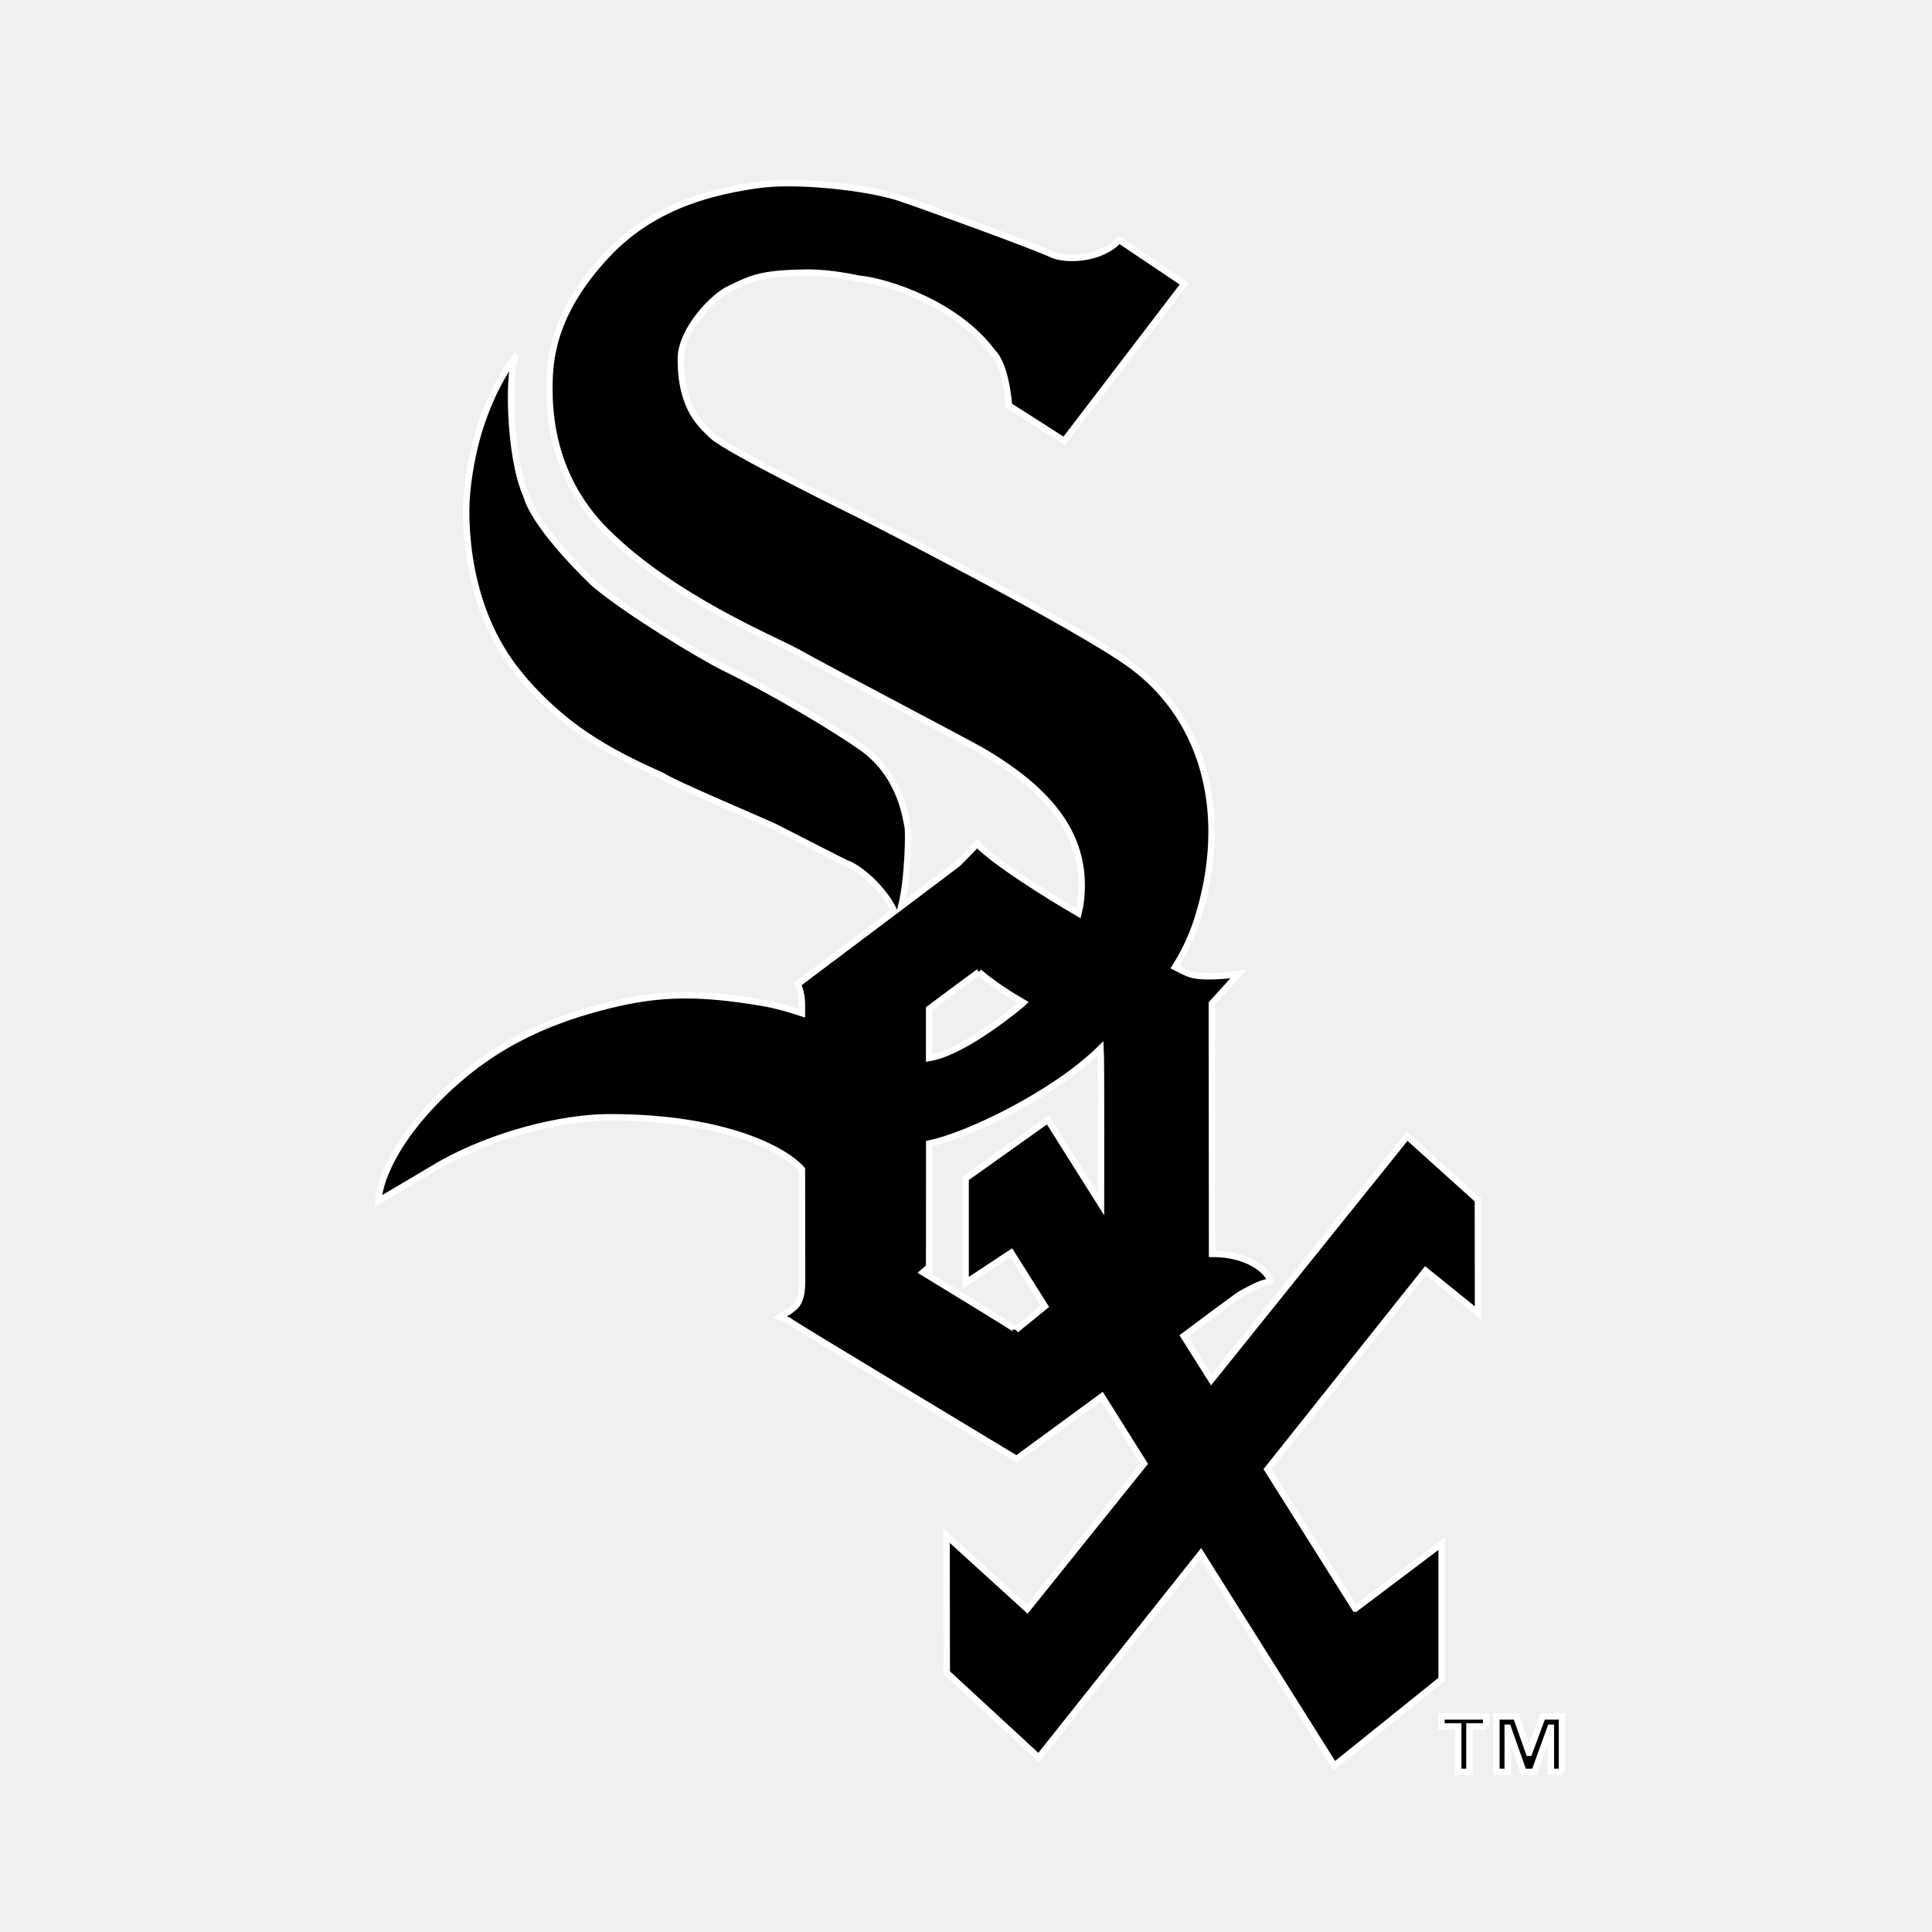
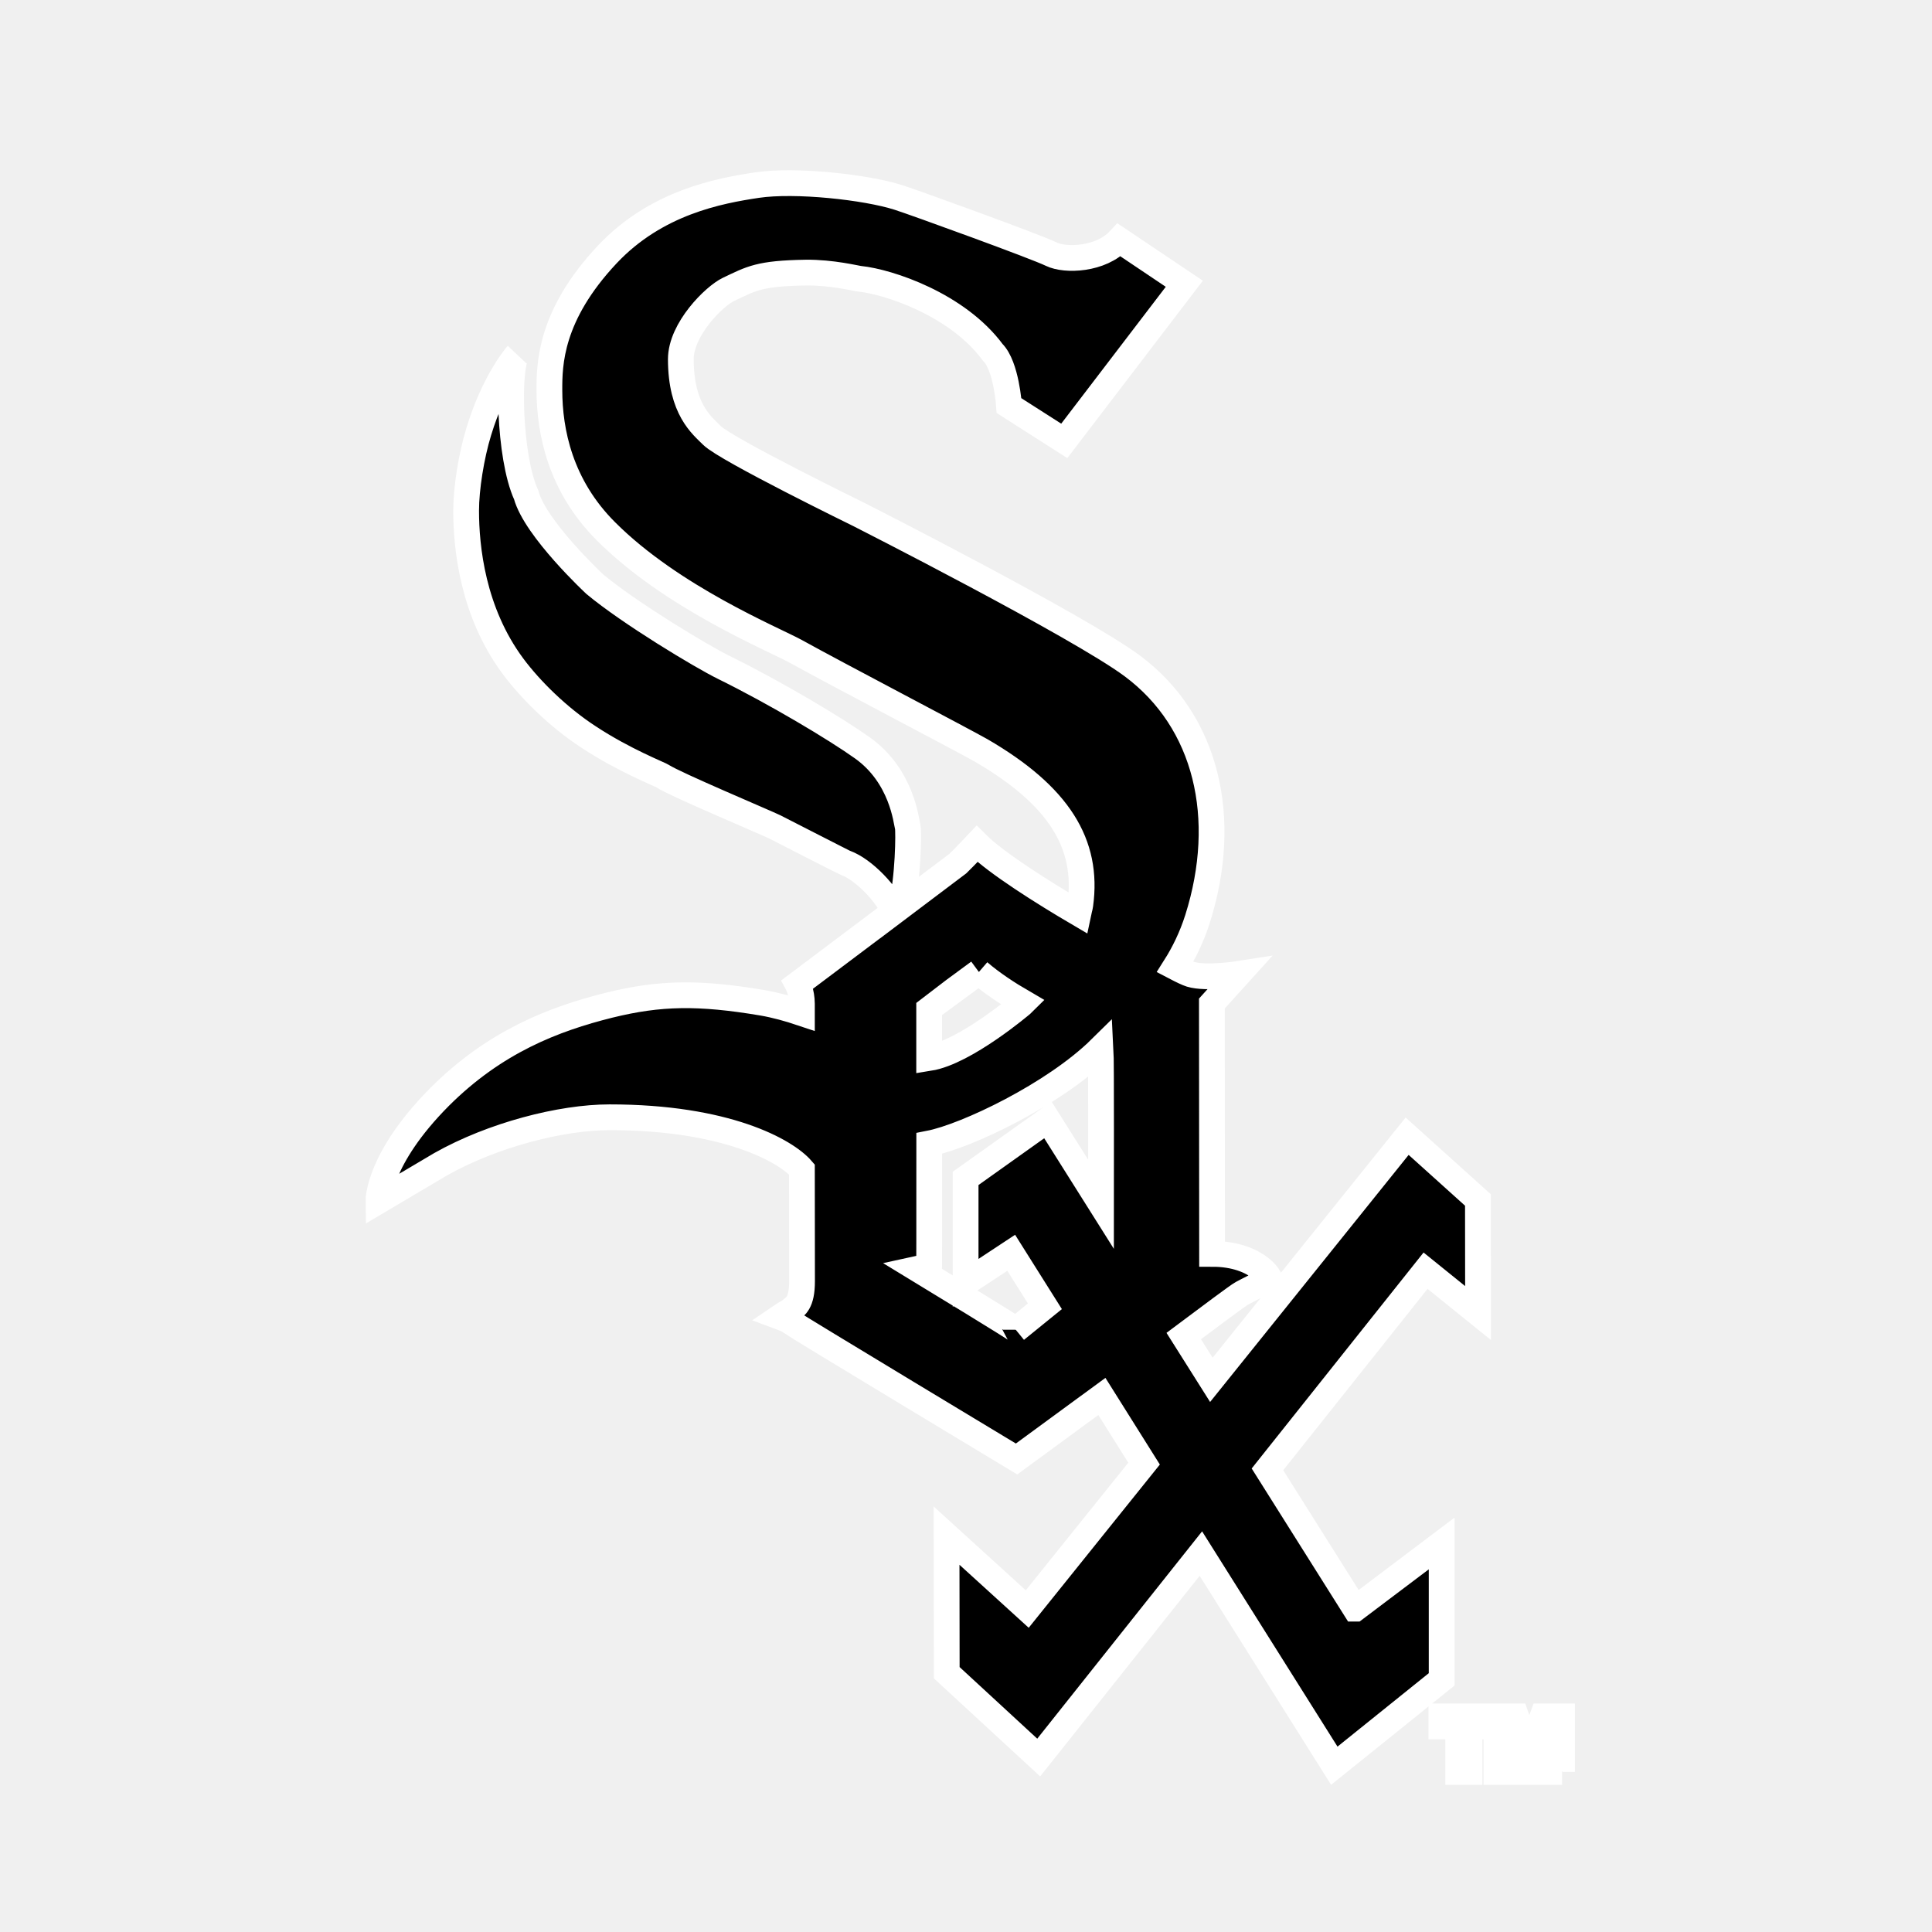
<svg xmlns="http://www.w3.org/2000/svg" viewBox="0 0 300 300">
-   <path stroke="#FFFFFF" stroke-width="1" d="M230.79 268.08h-2.61v7.06h-1.75v-7.06h-2.61v-1.56h6.96v1.56Zm11.77 7.06h-1.74v-6.85h-.06l-2.49 6.85h-1.7l-2.42-6.85h-.03v6.85h-1.76v-8.62h3.06l1.99 5.64h.03l2.09-5.64h3.02v8.62Zm-32.13-25.35-13.62-21.63 24.55-30.85 8.15 6.58-.02-17.56-10.99-9.9-30.4 37.83-4.29-6.8c3.71-2.78 8.49-6.35 9.01-6.62.89-.44 3.08-1.75 4.18-1.75.98 0-1.54-4.41-8.79-4.39l-.03-38.87 4.16-4.6s-5.05.79-7.46.06c-.51-.16-1.37-.57-2.42-1.12 1.37-2.16 2.59-4.64 3.5-7.5 4.93-15.62 1.44-30.65-10.13-39.26-8.34-6.2-42.4-23.49-42.4-23.49s-20.64-10.09-22.87-12.3c-1.58-1.58-4.83-4.06-4.84-11.84 0-4.66 5.18-9.79 7.41-10.85 3.57-1.69 4.75-2.48 11.98-2.6 4.08-.05 7.88.92 8.39.96 4.51.47 15.16 3.99 20.65 11.42 2.12 2.1 2.53 8.27 2.53 8.27l8.58 5.48 18.64-24.4-10.11-6.79c-2.85 3.06-8.34 3.27-10.56 2.19-2.18-1.09-21.03-7.94-23.7-8.79-5.06-1.63-16.05-2.81-21.96-1.93-5.94.89-15.66 2.69-23.27 10.77-8.9 9.47-9 17.04-8.99 21.09.01 6.38 1.67 14.81 8.8 21.92 10.29 10.29 25.93 16.69 29.47 18.63 6.23 3.46 25.92 13.75 28.78 15.38 12.08 7.03 16.68 14.5 15.39 23.94-.06.46-.22.9-.31 1.34-5.3-3.11-12.74-7.78-15.73-10.77 0 0-1.82 1.93-2.98 3.06l-8.78 6.62c1.07-4.26 1.17-11.58 1-12.32-.23-.85-.88-7.89-7.04-12.27-4.18-2.98-13.52-8.56-21.55-12.51-3.44-1.69-14.63-8.43-19.99-12.9 0 0-9.23-8.59-10.66-13.86-2.75-6.03-2.88-20.32-1.45-21.74 0 0-3.51 3.98-5.91 11.87-1.18 3.85-1.97 8.89-1.97 12.3 0 5.7 1 15.7 7.26 24.14 2.77 3.73 7.11 7.98 11.71 10.98 5.58 3.69 11.23 5.86 11.61 6.14 1.53 1.09 16.03 7.2 17.35 7.85 1.32.66 10.63 5.46 10.99 5.59 2.86 1.04 6.47 4.91 7.56 7.55l-15 11.28s.65 1.2.66 3.06v1.44c-2.03-.68-4.1-1.26-6.15-1.61-9.88-1.66-15.9-1.56-23.72.36-8.68 2.16-17.79 5.68-26.36 14.23-9.65 9.7-9.53 16.2-9.53 16.2l9.65-5.71c8.07-4.56 18.72-7.3 26.23-7.3 18.14-.01 27.39 5.21 29.88 8.1l.02 17.35c0 3.44-1.04 3.9-1.8 4.53-.3.27-.57.3-1.61 1.01 0 0 1.33.49 1.66.82.87.65 35.06 21.25 35.06 21.25l13.25-9.71 6.55 10.43-18.14 22.58-12.53-11.4.03 21.29 14.28 13.17 25.18-31.67 20.72 32.94 16.67-13.41v-21.1l-13.41 10.12ZM152 150.93c2.02 1.74 4.47 3.35 6.92 4.77-.05.05-.19.16-.19.16s-8.82 7.53-14.45 8.43v-7.67c.11-.1 7.72-5.69 7.72-5.69m5.75 55.55c0-.13-13.49-8.34-13.49-8.34.03 0 .03-9.06.03-18.74v-1.84c5.76-1.12 19.4-7.64 26.61-14.76.06 1.07.07 6.36.07 12.44 0 3.95-.01 8.13-.01 11.75l-8.25-13.1-12.77 9.09v16.22l7.08-4.67 5.23 8.31c-2.47 2-4.51 3.66-4.51 3.66" />
+   <path stroke="#FFFFFF" stroke-width="4" d="M230.79 268.08h-2.61v7.06h-1.75v-7.06h-2.61v-1.56h6.96v1.56Zm11.77 7.06h-1.74v-6.85h-.06l-2.49 6.85h-1.7l-2.42-6.85h-.03v6.85h-1.76v-8.62h3.06l1.99 5.64h.03l2.09-5.64h3.02v8.62Zm-32.13-25.35-13.62-21.63 24.55-30.85 8.15 6.58-.02-17.56-10.99-9.9-30.4 37.83-4.29-6.8c3.71-2.78 8.49-6.35 9.01-6.62.89-.44 3.08-1.75 4.18-1.75.98 0-1.54-4.41-8.79-4.39l-.03-38.87 4.16-4.6s-5.05.79-7.46.06c-.51-.16-1.37-.57-2.42-1.12 1.37-2.16 2.59-4.64 3.5-7.5 4.93-15.62 1.44-30.65-10.13-39.26-8.34-6.2-42.4-23.49-42.4-23.49s-20.64-10.09-22.87-12.3c-1.58-1.58-4.83-4.06-4.84-11.84 0-4.66 5.18-9.79 7.41-10.85 3.57-1.69 4.75-2.48 11.98-2.6 4.08-.05 7.88.92 8.39.96 4.51.47 15.16 3.99 20.65 11.42 2.12 2.1 2.53 8.27 2.53 8.27l8.58 5.48 18.64-24.4-10.11-6.79c-2.85 3.06-8.34 3.27-10.56 2.19-2.18-1.09-21.03-7.94-23.7-8.79-5.06-1.63-16.05-2.81-21.96-1.93-5.94.89-15.66 2.69-23.27 10.77-8.9 9.47-9 17.04-8.99 21.09.01 6.38 1.67 14.81 8.8 21.92 10.29 10.29 25.93 16.69 29.47 18.63 6.23 3.46 25.92 13.75 28.78 15.38 12.08 7.03 16.68 14.5 15.39 23.94-.06.46-.22.9-.31 1.34-5.3-3.11-12.74-7.78-15.73-10.77 0 0-1.82 1.93-2.98 3.06l-8.78 6.62c1.07-4.26 1.17-11.58 1-12.32-.23-.85-.88-7.89-7.04-12.27-4.18-2.98-13.52-8.56-21.55-12.51-3.44-1.69-14.63-8.43-19.99-12.9 0 0-9.23-8.59-10.66-13.86-2.75-6.03-2.88-20.32-1.45-21.74 0 0-3.51 3.98-5.91 11.87-1.18 3.85-1.97 8.89-1.97 12.3 0 5.7 1 15.7 7.26 24.14 2.77 3.73 7.11 7.98 11.71 10.98 5.58 3.69 11.23 5.86 11.61 6.14 1.53 1.09 16.03 7.2 17.35 7.85 1.32.66 10.63 5.46 10.99 5.59 2.86 1.04 6.47 4.91 7.56 7.55l-15 11.28s.65 1.2.66 3.06v1.44c-2.03-.68-4.1-1.26-6.15-1.61-9.88-1.66-15.9-1.56-23.72.36-8.68 2.16-17.79 5.68-26.36 14.23-9.65 9.7-9.53 16.2-9.53 16.2l9.65-5.71c8.07-4.56 18.72-7.3 26.23-7.3 18.14-.01 27.39 5.21 29.88 8.1l.02 17.35c0 3.44-1.04 3.9-1.8 4.53-.3.27-.57.3-1.61 1.01 0 0 1.33.49 1.66.82.87.65 35.06 21.25 35.06 21.25l13.25-9.71 6.55 10.43-18.14 22.58-12.53-11.4.03 21.29 14.28 13.17 25.18-31.67 20.72 32.94 16.67-13.41v-21.1l-13.41 10.12ZM152 150.93c2.02 1.74 4.47 3.35 6.92 4.77-.05.05-.19.16-.19.16s-8.82 7.53-14.45 8.43v-7.67c.11-.1 7.72-5.69 7.72-5.69m5.75 55.55c0-.13-13.49-8.34-13.49-8.34.03 0 .03-9.06.03-18.74v-1.84c5.76-1.12 19.4-7.64 26.61-14.76.06 1.07.07 6.36.07 12.44 0 3.95-.01 8.13-.01 11.75l-8.25-13.1-12.77 9.09v16.22l7.08-4.67 5.23 8.31c-2.47 2-4.51 3.66-4.51 3.66" />
</svg>
